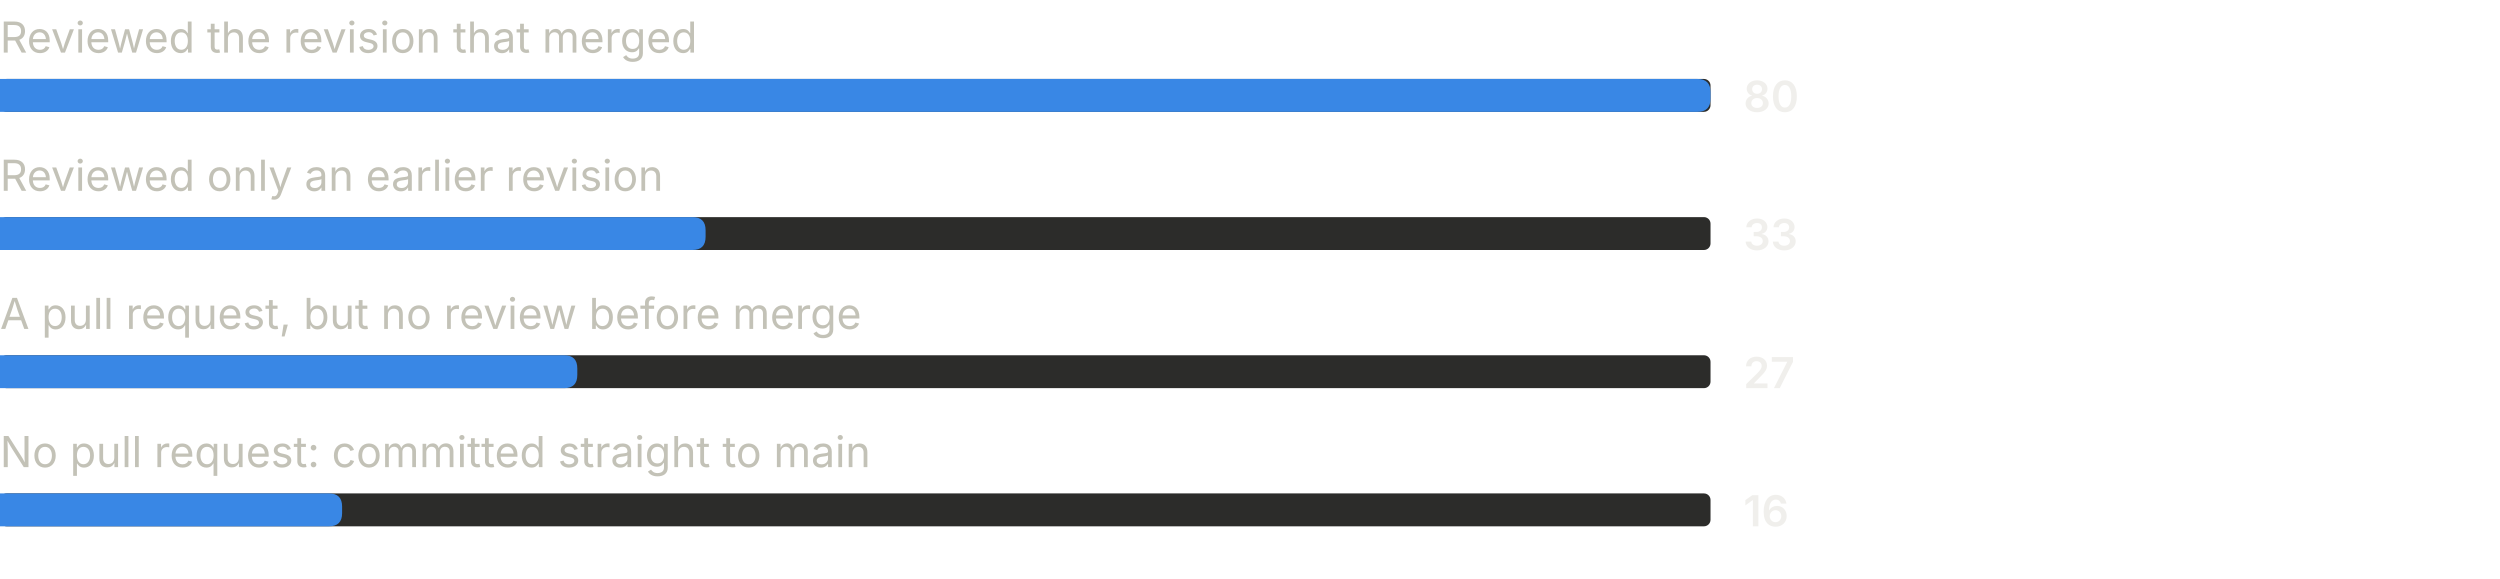
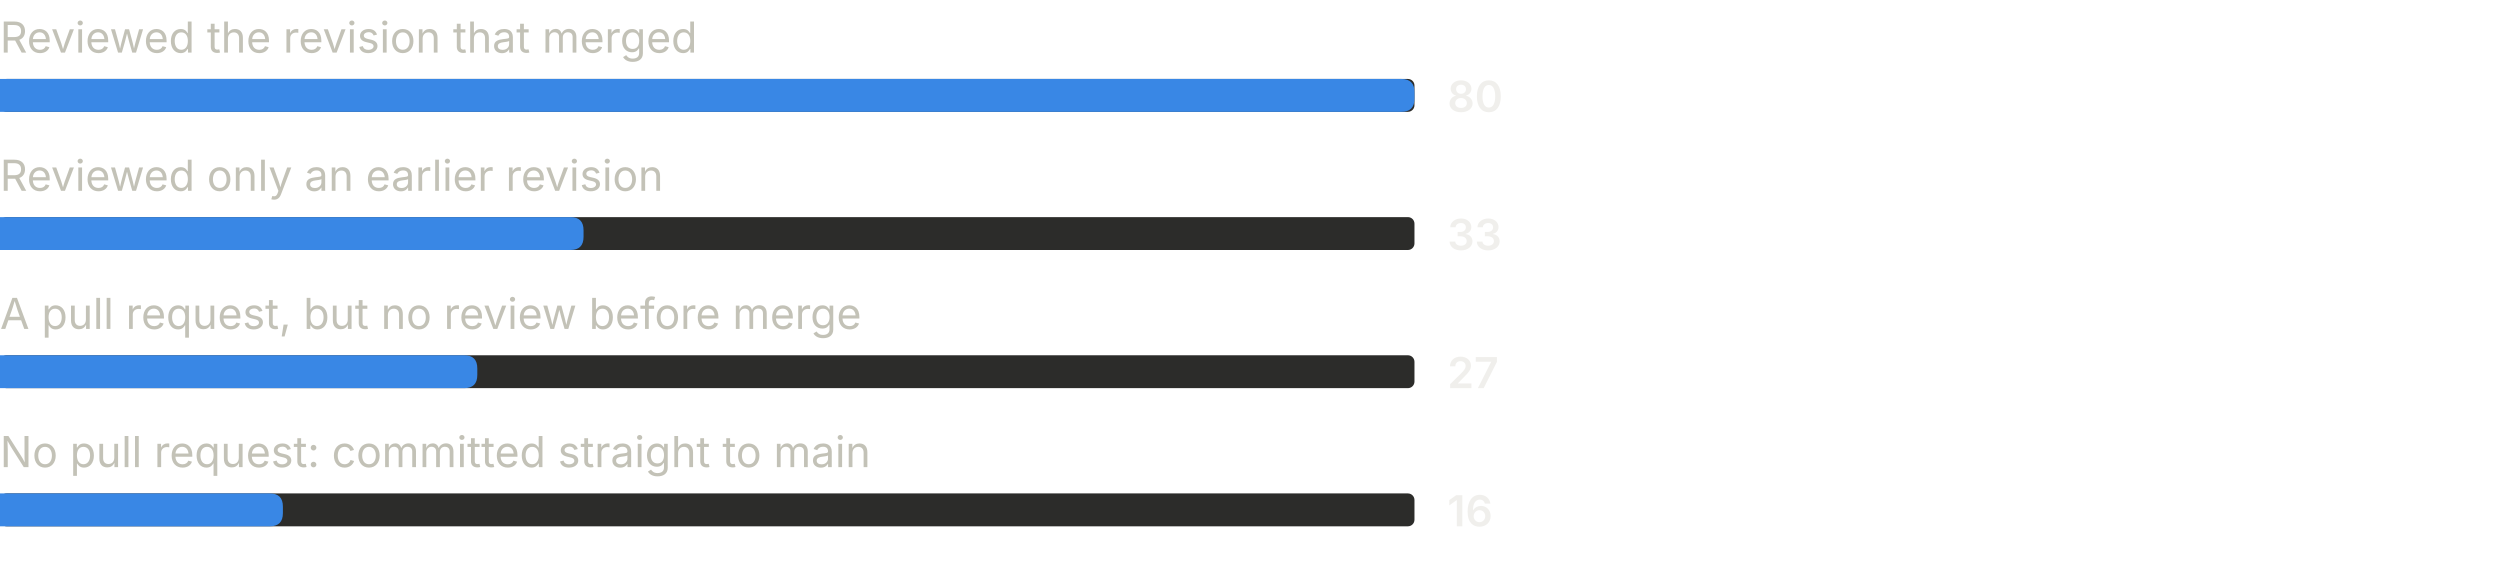
<svg xmlns="http://www.w3.org/2000/svg" width="760" height="176" viewBox="0 0 760 176" role="img" aria-label="Whether the bot had reviewed the causing change">
  <text x="0.0" y="16" fill="#c3c2b7" font-size="13" font-weight="400" text-anchor="start" font-family="system-ui, -apple-system, Segoe UI, sans-serif">Reviewed the revision that merged</text>
-   <rect x="0" y="24" width="520" height="10" rx="2" fill="#2c2c2a" />
-   <path d="M0,24 H516.0 Q520.0,24 520.0,28 V30 Q520.0,34 516.0,34 H0 Z" fill="#3987e5" />
-   <text x="530.0" y="34" fill="#f0efec" font-size="13" font-weight="600" text-anchor="start" font-family="system-ui, -apple-system, Segoe UI, sans-serif">80</text>
+   <rect x="0" y="24" width="430" height="10" rx="2" fill="#2c2c2a" />
+   <path d="M0,24 H426.0 Q430.0,24 430.0,28 V30 Q430.0,34 426.0,34 H0 Z" fill="#3987e5" />
+   <text x="440.0" y="34" fill="#f0efec" font-size="13" font-weight="600" text-anchor="start" font-family="system-ui, -apple-system, Segoe UI, sans-serif">80</text>
  <text x="0.0" y="58" fill="#c3c2b7" font-size="13" font-weight="400" text-anchor="start" font-family="system-ui, -apple-system, Segoe UI, sans-serif">Reviewed only an earlier revision</text>
-   <rect x="0" y="66" width="520" height="10" rx="2" fill="#2c2c2a" />
-   <path d="M0,66 H210.5 Q214.5,66 214.5,70 V72 Q214.5,76 210.5,76 H0 Z" fill="#3987e5" />
-   <text x="530.0" y="76" fill="#f0efec" font-size="13" font-weight="600" text-anchor="start" font-family="system-ui, -apple-system, Segoe UI, sans-serif">33</text>
+   <rect x="0" y="66" width="430" height="10" rx="2" fill="#2c2c2a" />
+   <path d="M0,66 H173.4 Q177.4,66 177.4,70 V72 Q177.4,76 173.4,76 H0 Z" fill="#3987e5" />
+   <text x="440.0" y="76" fill="#f0efec" font-size="13" font-weight="600" text-anchor="start" font-family="system-ui, -apple-system, Segoe UI, sans-serif">33</text>
  <text x="0.0" y="100" fill="#c3c2b7" font-size="13" font-weight="400" text-anchor="start" font-family="system-ui, -apple-system, Segoe UI, sans-serif">A pull request, but no review before merge</text>
-   <rect x="0" y="108" width="520" height="10" rx="2" fill="#2c2c2a" />
-   <path d="M0,108 H171.5 Q175.5,108 175.5,112 V114 Q175.5,118 171.5,118 H0 Z" fill="#3987e5" />
-   <text x="530.0" y="118" fill="#f0efec" font-size="13" font-weight="600" text-anchor="start" font-family="system-ui, -apple-system, Segoe UI, sans-serif">27</text>
+   <rect x="0" y="108" width="430" height="10" rx="2" fill="#2c2c2a" />
+   <path d="M0,108 H141.1 Q145.1,108 145.1,112 V114 Q145.1,118 141.1,118 H0 Z" fill="#3987e5" />
+   <text x="440.0" y="118" fill="#f0efec" font-size="13" font-weight="600" text-anchor="start" font-family="system-ui, -apple-system, Segoe UI, sans-serif">27</text>
  <text x="0.0" y="142" fill="#c3c2b7" font-size="13" font-weight="400" text-anchor="start" font-family="system-ui, -apple-system, Segoe UI, sans-serif">No pull request: committed straight to main</text>
-   <rect x="0" y="150" width="520" height="10" rx="2" fill="#2c2c2a" />
-   <path d="M0,150 H100.0 Q104.0,150 104.0,154 V156 Q104.0,160 100.0,160 H0 Z" fill="#3987e5" />
-   <text x="530.0" y="160" fill="#f0efec" font-size="13" font-weight="600" text-anchor="start" font-family="system-ui, -apple-system, Segoe UI, sans-serif">16</text>
+   <rect x="0" y="150" width="430" height="10" rx="2" fill="#2c2c2a" />
+   <path d="M0,150 H82.0 Q86.0,150 86.0,154 V156 Q86.0,160 82.0,160 H0 Z" fill="#3987e5" />
+   <text x="440.0" y="160" fill="#f0efec" font-size="13" font-weight="600" text-anchor="start" font-family="system-ui, -apple-system, Segoe UI, sans-serif">16</text>
</svg>
